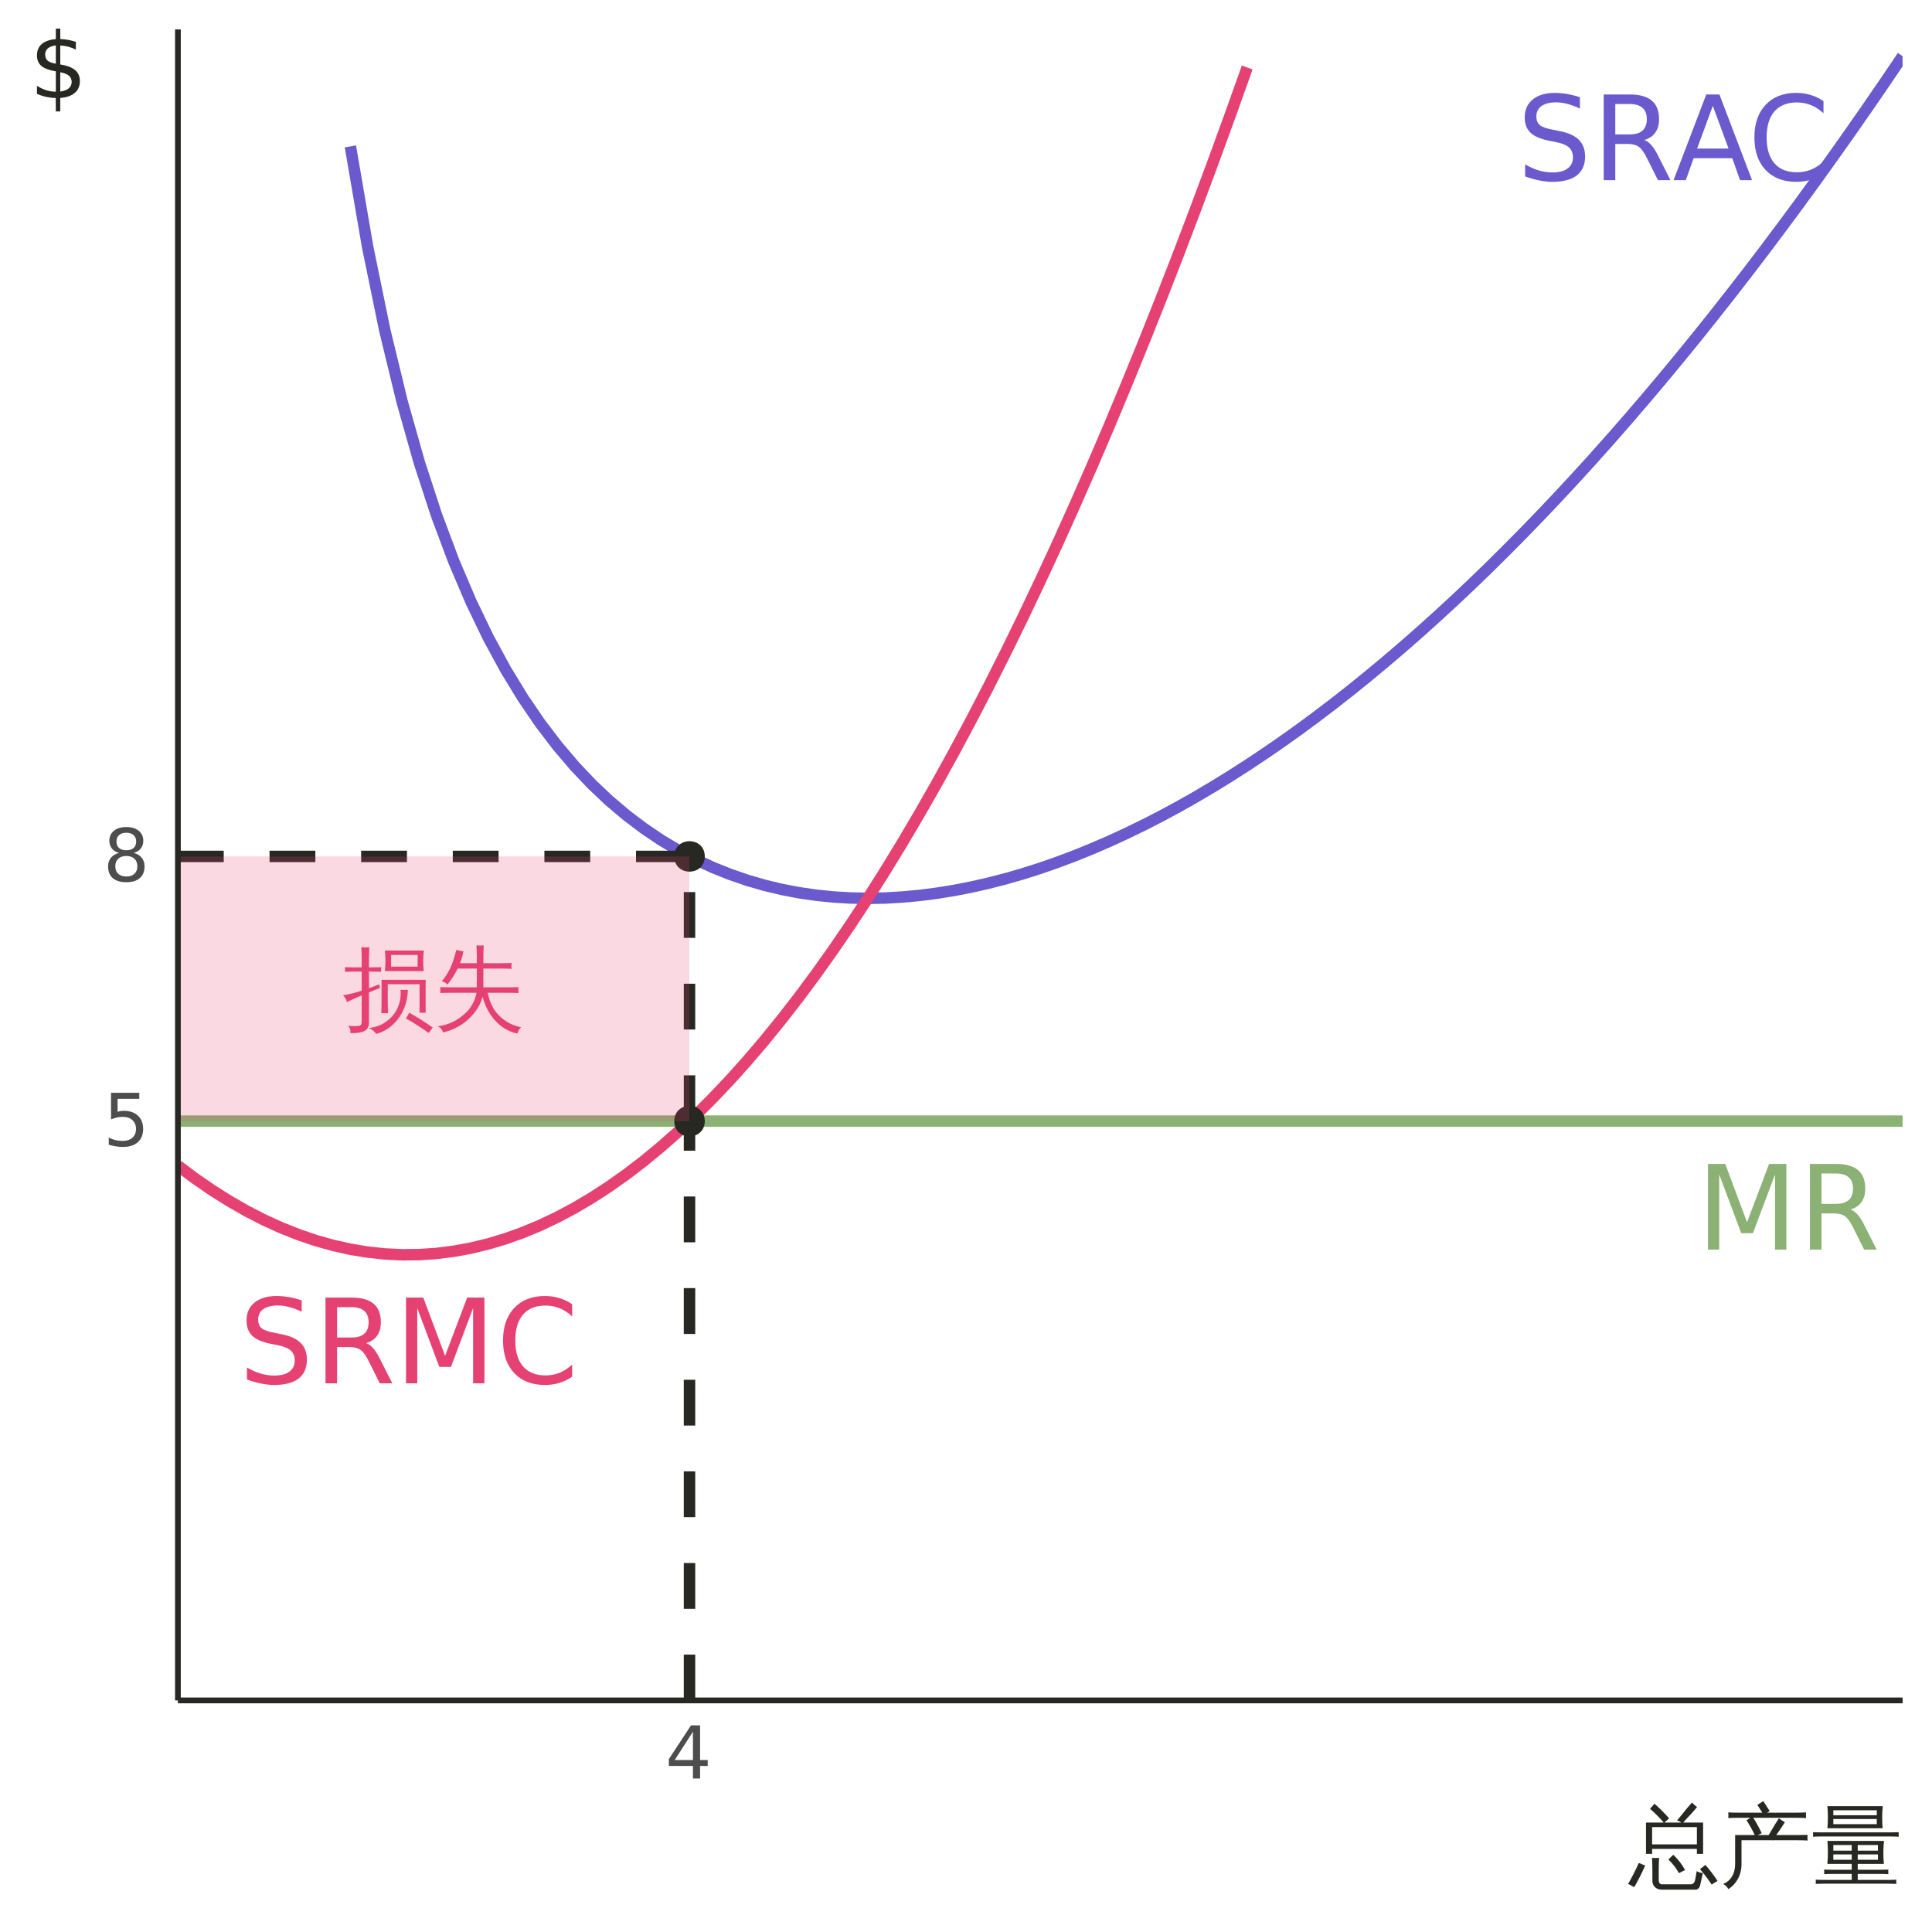
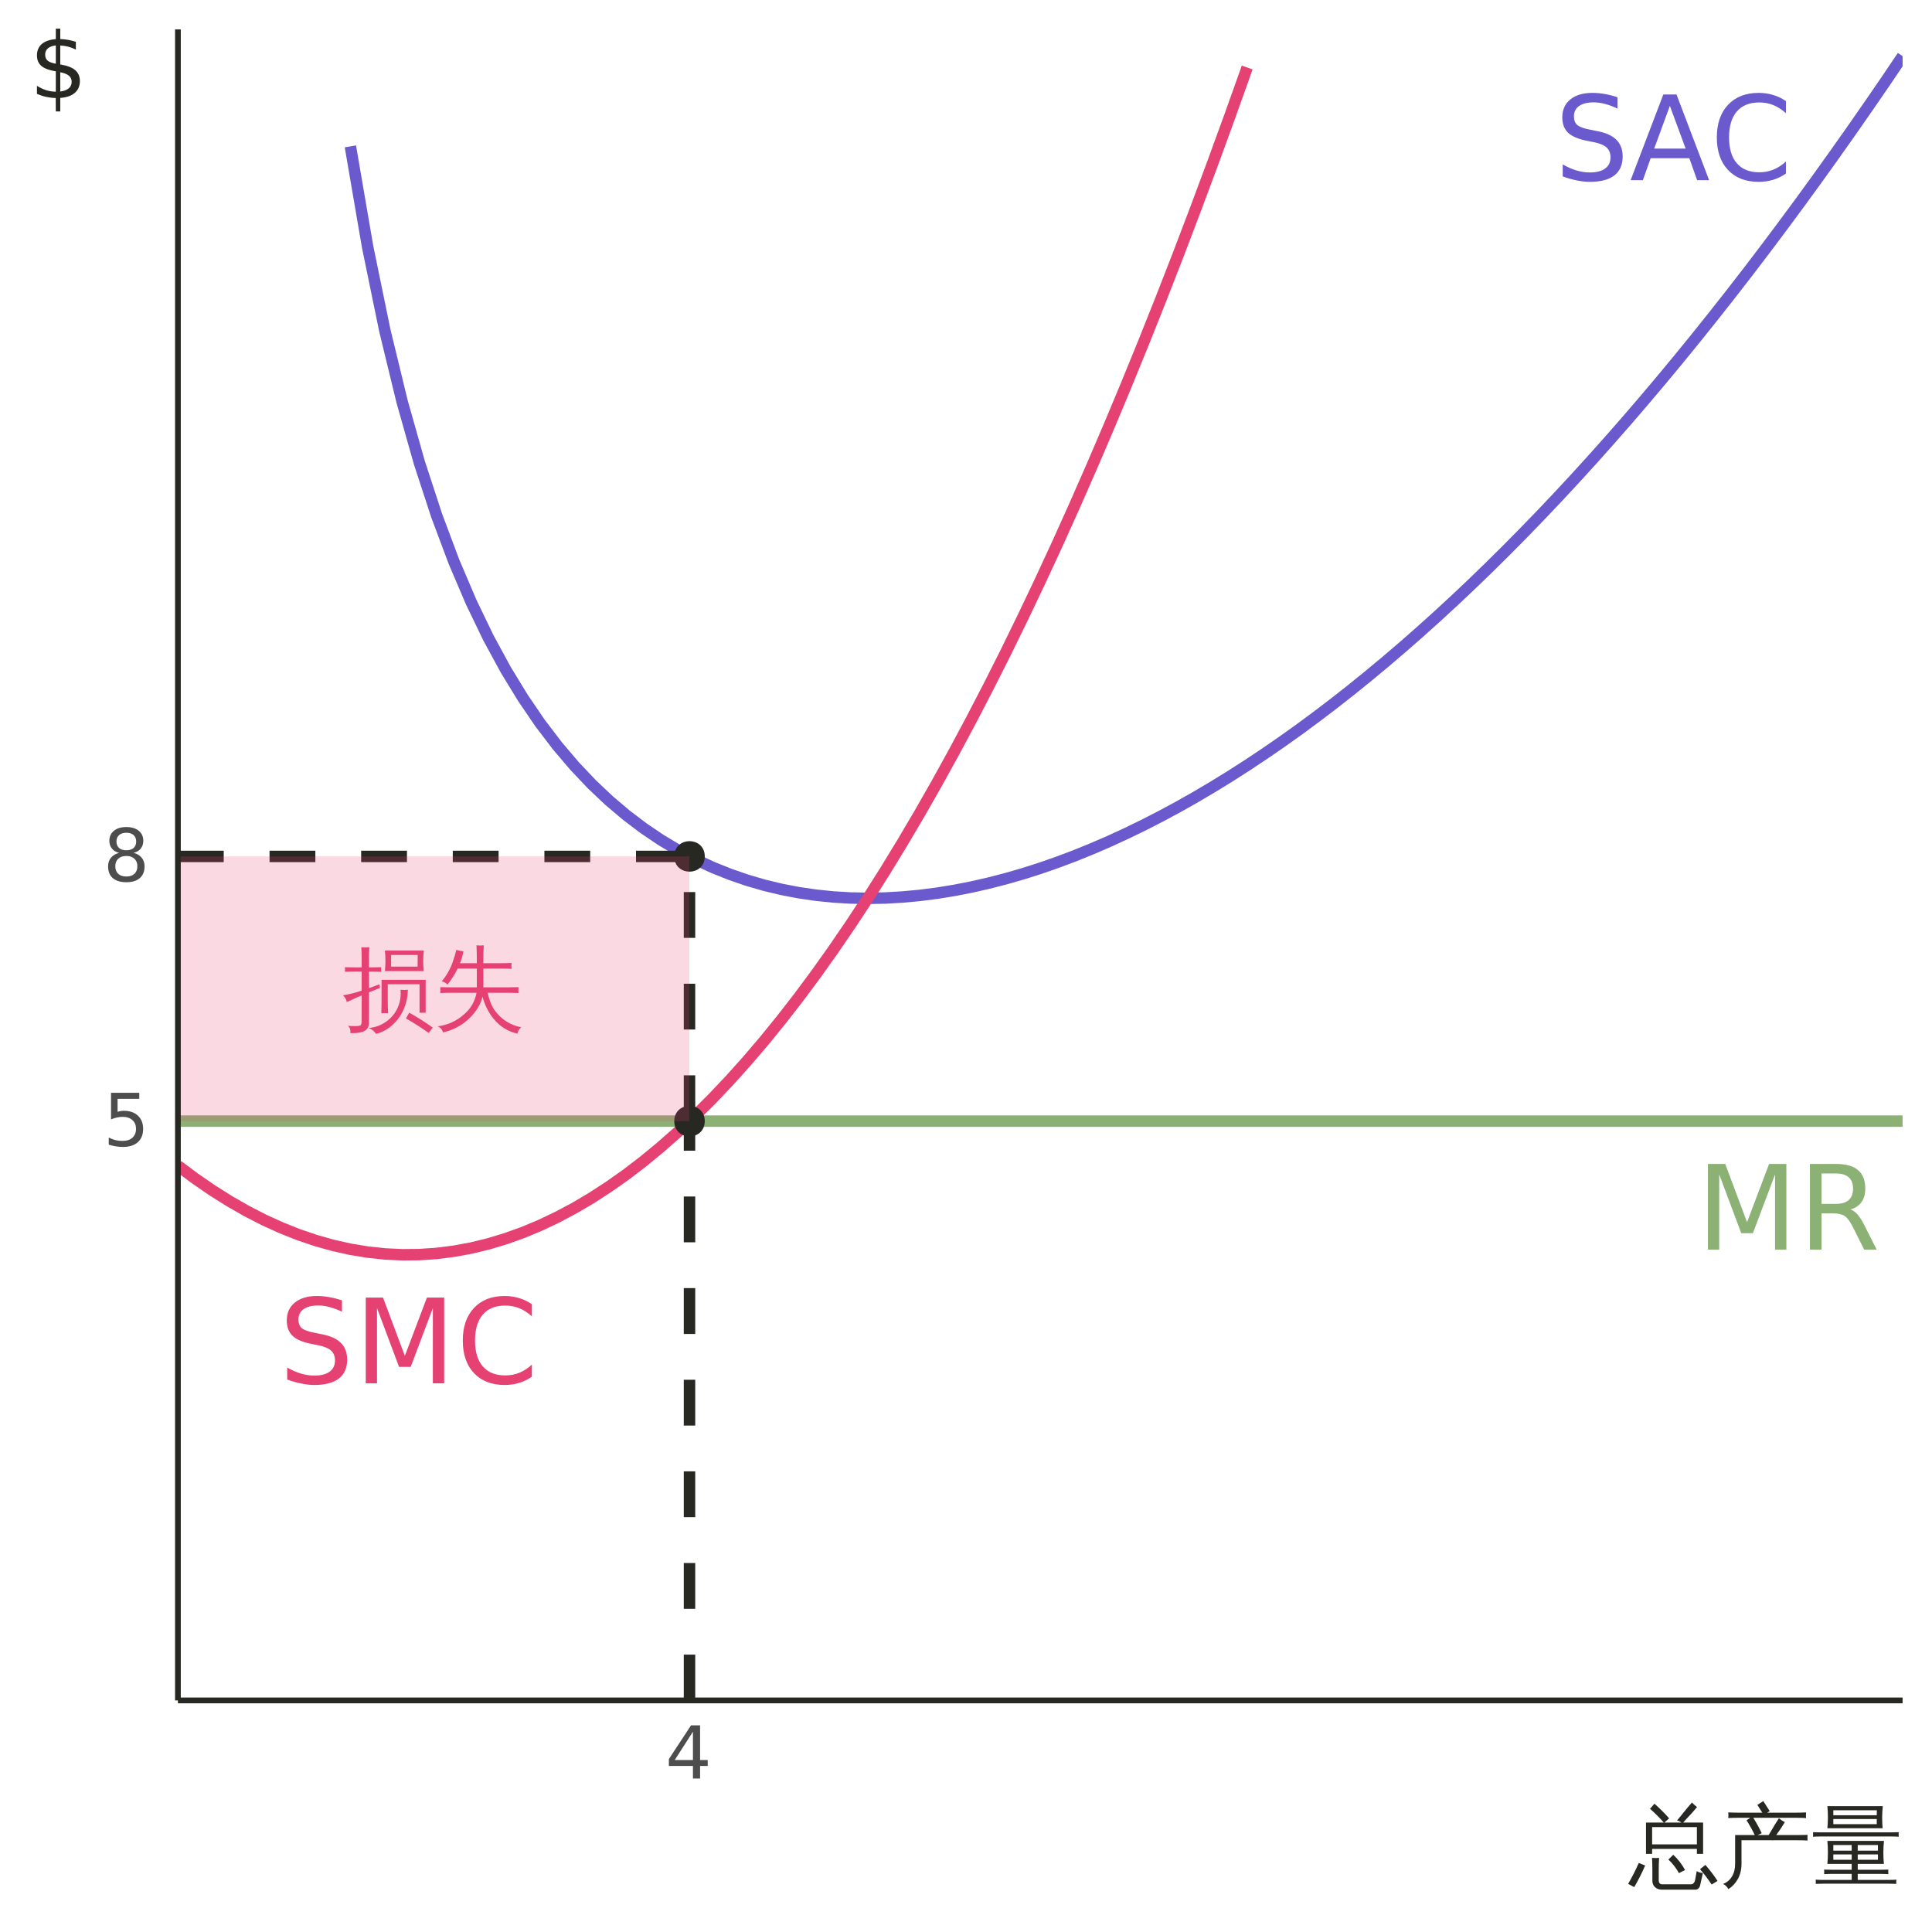
<svg xmlns="http://www.w3.org/2000/svg" xmlns:xlink="http://www.w3.org/1999/xlink" width="360" height="360" viewBox="0 0 360 360">
  <defs>
    <g>
      <g id="glyph-0-0">
        <path d="M 1.094 3.875 L 1.094 -15.453 L 12.047 -15.453 L 12.047 3.875 Z M 2.328 2.656 L 10.828 2.656 L 10.828 -14.219 L 2.328 -14.219 Z M 2.328 2.656 " />
      </g>
      <g id="glyph-0-1">
        <path d="M 11.719 -15.453 L 11.719 -13.344 C 10.906 -13.727 10.133 -14.016 9.406 -14.203 C 8.676 -14.398 7.973 -14.5 7.297 -14.5 C 6.117 -14.5 5.207 -14.27 4.562 -13.812 C 3.926 -13.363 3.609 -12.719 3.609 -11.875 C 3.609 -11.164 3.82 -10.629 4.25 -10.266 C 4.676 -9.91 5.477 -9.625 6.656 -9.406 L 7.969 -9.141 C 9.582 -8.828 10.77 -8.285 11.531 -7.516 C 12.301 -6.742 12.688 -5.707 12.688 -4.406 C 12.688 -2.852 12.164 -1.676 11.125 -0.875 C 10.094 -0.082 8.57 0.312 6.562 0.312 C 5.812 0.312 5.008 0.223 4.156 0.047 C 3.301 -0.117 2.422 -0.367 1.516 -0.703 L 1.516 -2.938 C 2.391 -2.438 3.242 -2.062 4.078 -1.812 C 4.922 -1.562 5.75 -1.438 6.562 -1.438 C 7.801 -1.438 8.754 -1.68 9.422 -2.172 C 10.086 -2.66 10.422 -3.352 10.422 -4.25 C 10.422 -5.031 10.18 -5.641 9.703 -6.078 C 9.223 -6.523 8.438 -6.859 7.344 -7.078 L 6.016 -7.344 C 4.41 -7.656 3.242 -8.156 2.516 -8.844 C 1.797 -9.531 1.438 -10.484 1.438 -11.703 C 1.438 -13.109 1.93 -14.219 2.922 -15.031 C 3.922 -15.852 5.297 -16.266 7.047 -16.266 C 7.797 -16.266 8.555 -16.195 9.328 -16.062 C 10.109 -15.926 10.906 -15.723 11.719 -15.453 Z M 11.719 -15.453 " />
      </g>
      <g id="glyph-0-2">
-         <path d="M 9.719 -7.484 C 10.188 -7.328 10.641 -6.992 11.078 -6.484 C 11.516 -5.973 11.953 -5.266 12.391 -4.359 L 14.594 0 L 12.266 0 L 10.219 -4.094 C 9.695 -5.164 9.188 -5.875 8.688 -6.219 C 8.195 -6.57 7.52 -6.75 6.656 -6.75 L 4.312 -6.75 L 4.312 0 L 2.156 0 L 2.156 -15.969 L 7.031 -15.969 C 8.852 -15.969 10.211 -15.586 11.109 -14.828 C 12.016 -14.066 12.469 -12.914 12.469 -11.375 C 12.469 -10.363 12.234 -9.523 11.766 -8.859 C 11.297 -8.203 10.613 -7.742 9.719 -7.484 Z M 4.312 -14.188 L 4.312 -8.531 L 7.031 -8.531 C 8.07 -8.531 8.859 -8.77 9.391 -9.25 C 9.922 -9.727 10.188 -10.438 10.188 -11.375 C 10.188 -12.301 9.922 -13 9.391 -13.469 C 8.859 -13.945 8.07 -14.188 7.031 -14.188 Z M 4.312 -14.188 " />
+         <path d="M 7.484 -13.844 L 4.562 -5.891 L 10.422 -5.891 Z M 6.266 -15.969 L 8.719 -15.969 L 14.797 0 L 12.562 0 L 11.109 -4.094 L 3.906 -4.094 L 2.453 0 L 0.172 0 Z M 6.266 -15.969 " />
      </g>
      <g id="glyph-0-3">
-         <path d="M 7.484 -13.844 L 4.562 -5.891 L 10.422 -5.891 Z M 6.266 -15.969 L 8.719 -15.969 L 14.797 0 L 12.562 0 L 11.109 -4.094 L 3.906 -4.094 L 2.453 0 L 0.172 0 Z M 6.266 -15.969 " />
+         <path d="M 14.109 -14.734 L 14.109 -12.469 C 13.379 -13.145 12.602 -13.648 11.781 -13.984 C 10.957 -14.316 10.082 -14.484 9.156 -14.484 C 7.332 -14.484 5.938 -13.926 4.969 -12.812 C 4 -11.695 3.516 -10.082 3.516 -7.969 C 3.516 -5.863 4 -4.254 4.969 -3.141 C 5.938 -2.023 7.332 -1.469 9.156 -1.469 C 10.082 -1.469 10.957 -1.633 11.781 -1.969 C 12.602 -2.301 13.379 -2.805 14.109 -3.484 L 14.109 -1.234 C 13.348 -0.711 12.547 -0.32 11.703 -0.062 C 10.859 0.188 9.969 0.312 9.031 0.312 C 6.613 0.312 4.707 -0.426 3.312 -1.906 C 1.926 -3.383 1.234 -5.406 1.234 -7.969 C 1.234 -10.531 1.926 -12.551 3.312 -14.031 C 4.707 -15.52 6.613 -16.266 9.031 -16.266 C 9.988 -16.266 10.891 -16.133 11.734 -15.875 C 12.578 -15.625 13.367 -15.242 14.109 -14.734 Z M 14.109 -14.734 " />
      </g>
      <g id="glyph-0-4">
-         <path d="M 14.109 -14.734 L 14.109 -12.469 C 13.379 -13.145 12.602 -13.648 11.781 -13.984 C 10.957 -14.316 10.082 -14.484 9.156 -14.484 C 7.332 -14.484 5.938 -13.926 4.969 -12.812 C 4 -11.695 3.516 -10.082 3.516 -7.969 C 3.516 -5.863 4 -4.254 4.969 -3.141 C 5.938 -2.023 7.332 -1.469 9.156 -1.469 C 10.082 -1.469 10.957 -1.633 11.781 -1.969 C 12.602 -2.301 13.379 -2.805 14.109 -3.484 L 14.109 -1.234 C 13.348 -0.711 12.547 -0.32 11.703 -0.062 C 10.859 0.188 9.969 0.312 9.031 0.312 C 6.613 0.312 4.707 -0.426 3.312 -1.906 C 1.926 -3.383 1.234 -5.406 1.234 -7.969 C 1.234 -10.531 1.926 -12.551 3.312 -14.031 C 4.707 -15.52 6.613 -16.266 9.031 -16.266 C 9.988 -16.266 10.891 -16.133 11.734 -15.875 C 12.578 -15.625 13.367 -15.242 14.109 -14.734 Z M 14.109 -14.734 " />
+         <path d="M 2.156 -15.969 L 5.375 -15.969 L 9.438 -5.109 L 13.547 -15.969 L 16.766 -15.969 L 16.766 0 L 14.656 0 L 14.656 -14.016 L 10.531 -3.062 L 8.359 -3.062 L 4.25 -14.016 L 4.25 0 L 2.156 0 Z M 2.156 -15.969 " />
      </g>
      <g id="glyph-0-5">
-         <path d="M 2.156 -15.969 L 5.375 -15.969 L 9.438 -5.109 L 13.547 -15.969 L 16.766 -15.969 L 16.766 0 L 14.656 0 L 14.656 -14.016 L 10.531 -3.062 L 8.359 -3.062 L 4.25 -14.016 L 4.25 0 L 2.156 0 Z M 2.156 -15.969 " />
+         <path d="M 9.719 -7.484 C 10.188 -7.328 10.641 -6.992 11.078 -6.484 C 11.516 -5.973 11.953 -5.266 12.391 -4.359 L 14.594 0 L 12.266 0 L 10.219 -4.094 C 9.695 -5.164 9.188 -5.875 8.688 -6.219 C 8.195 -6.57 7.52 -6.75 6.656 -6.75 L 4.312 -6.75 L 4.312 0 L 2.156 0 L 2.156 -15.969 L 7.031 -15.969 C 8.852 -15.969 10.211 -15.586 11.109 -14.828 C 12.016 -14.066 12.469 -12.914 12.469 -11.375 C 12.469 -10.363 12.234 -9.523 11.766 -8.859 C 11.297 -8.203 10.613 -7.742 9.719 -7.484 Z M 4.312 -14.188 L 4.312 -8.531 L 7.031 -8.531 C 8.07 -8.531 8.859 -8.77 9.391 -9.25 C 9.922 -9.727 10.188 -10.438 10.188 -11.375 C 10.188 -12.301 9.922 -13 9.391 -13.469 C 8.859 -13.945 8.07 -14.188 7.031 -14.188 Z M 4.312 -14.188 " />
      </g>
      <g id="glyph-1-0">
        <path d="M 0.562 0 L 0.562 -11.375 L 5.109 -11.375 L 5.109 0 Z M 1.141 -0.562 L 4.531 -0.562 L 4.531 -10.812 L 1.141 -10.812 Z M 1.141 -0.562 " />
      </g>
      <g id="glyph-1-1">
        <path d="M 12.438 -1.484 C 13.938 -0.641 15.395 0.281 16.812 1.281 L 16.078 2.297 C 14.711 1.328 13.297 0.426 11.828 -0.406 Z M 10.812 -5.75 C 11.27 -5.707 11.727 -5.707 12.188 -5.75 C 12.164 -4.508 11.914 -3.32 11.438 -2.188 C 10.957 -1.051 10.266 -0.066 9.359 0.766 C 8.453 1.609 7.422 2.176 6.266 2.469 C 5.922 1.957 5.461 1.594 4.891 1.375 C 6.148 1.258 7.254 0.848 8.203 0.141 C 9.16 -0.555 9.863 -1.426 10.312 -2.469 C 10.758 -3.508 10.926 -4.602 10.812 -5.75 Z M 7.281 -7.609 L 15.5 -7.609 L 15.5 -1.469 L 14.359 -1.469 L 14.359 -6.781 L 8.438 -6.781 L 8.438 -3.688 C 8.438 -2.906 8.457 -2.133 8.5 -1.375 C 8.082 -1.414 7.66 -1.414 7.234 -1.375 C 7.266 -2.133 7.281 -2.906 7.281 -3.688 Z M 7.906 -9.234 C 8.039 -10.516 8.039 -11.789 7.906 -13.062 L 15.156 -13.062 C 15.008 -11.789 15.004 -10.516 15.141 -9.234 Z M 9.062 -12.234 L 9.062 -10.062 L 14 -10.062 L 14.016 -12.234 Z M 0.094 -4.719 C 1.312 -4.914 2.473 -5.207 3.578 -5.594 L 3.578 -9.141 L 2.328 -9.141 C 1.703 -9.141 1.078 -9.129 0.453 -9.109 C 0.484 -9.379 0.484 -9.66 0.453 -9.953 C 1.078 -9.93 1.703 -9.922 2.328 -9.922 L 3.578 -9.922 L 3.578 -11.406 C 3.578 -12.164 3.555 -12.922 3.516 -13.672 C 4.016 -13.629 4.508 -13.629 5 -13.672 C 4.957 -12.922 4.938 -12.164 4.938 -11.406 L 4.938 -9.922 L 7.219 -9.953 C 7.188 -9.66 7.188 -9.379 7.219 -9.109 L 4.938 -9.141 L 4.938 -6.047 L 6.859 -6.766 L 6.984 -6.094 L 4.938 -5.266 L 4.938 0.297 C 4.945 1.254 4.531 1.852 3.688 2.094 C 2.988 2.301 2.242 2.375 1.453 2.312 C 1.547 1.738 1.395 1.289 1 0.969 C 1.395 1 1.848 1.016 2.359 1.016 C 2.879 1.023 3.211 0.977 3.359 0.875 C 3.504 0.781 3.578 0.441 3.578 -0.141 L 3.578 -4.703 L 2.734 -4.344 L 0.812 -3.453 C 0.707 -3.961 0.469 -4.383 0.094 -4.719 Z M 0.094 -4.719 " />
      </g>
      <g id="glyph-1-2">
        <path d="M 3.25 -5.188 C 2.57 -5.188 1.895 -5.172 1.219 -5.141 C 1.25 -5.504 1.25 -5.867 1.219 -6.234 C 1.895 -6.211 2.57 -6.203 3.25 -6.203 L 8.031 -6.203 L 8.031 -9.703 L 4.469 -9.703 C 3.977 -8.703 3.344 -7.703 2.562 -6.703 C 2.281 -7.023 1.926 -7.234 1.5 -7.328 C 2.438 -8.453 3.129 -9.688 3.578 -11.031 C 3.828 -11.738 4.039 -12.457 4.219 -13.188 C 4.645 -13.051 5.082 -12.961 5.531 -12.922 C 5.406 -12.18 5.195 -11.441 4.906 -10.703 L 8.031 -10.703 L 8.031 -11.547 C 8.031 -12.379 8.008 -13.207 7.969 -14.031 C 8.414 -13.977 8.867 -13.977 9.328 -14.031 C 9.273 -13.207 9.25 -12.379 9.25 -11.547 L 9.25 -10.703 L 12.469 -10.703 C 13.156 -10.703 13.836 -10.719 14.516 -10.75 C 14.461 -10.383 14.461 -10.02 14.516 -9.656 C 13.836 -9.688 13.156 -9.703 12.469 -9.703 L 9.25 -9.703 L 9.25 -6.203 L 13.766 -6.203 C 14.441 -6.203 15.117 -6.211 15.797 -6.234 C 15.766 -5.867 15.766 -5.504 15.797 -5.141 C 15.117 -5.172 14.441 -5.188 13.766 -5.188 L 10.047 -5.188 C 10.367 -3.781 10.82 -2.672 11.406 -1.859 C 12 -1.047 12.711 -0.375 13.547 0.156 C 14.379 0.688 15.301 1.047 16.312 1.234 C 15.938 1.547 15.695 1.941 15.594 2.422 C 13.539 1.961 11.879 0.797 10.609 -1.078 C 9.93 -2.078 9.426 -3.203 9.094 -4.453 C 8.957 -3.91 8.758 -3.383 8.5 -2.875 C 7.988 -1.895 7.301 -1.016 6.438 -0.234 C 5.082 0.984 3.516 1.797 1.734 2.203 C 1.578 1.648 1.238 1.27 0.719 1.062 C 2.594 0.832 4.238 0.086 5.656 -1.172 C 6.883 -2.211 7.66 -3.551 7.984 -5.188 Z M 3.25 -5.188 " />
      </g>
      <g id="glyph-2-0">
        <path d="M 0.672 2.406 L 0.672 -9.578 L 7.469 -9.578 L 7.469 2.406 Z M 1.438 1.641 L 6.719 1.641 L 6.719 -8.828 L 1.438 -8.828 Z M 1.438 1.641 " />
      </g>
      <g id="glyph-2-1">
        <path d="M 1.469 -9.906 L 6.734 -9.906 L 6.734 -8.781 L 2.688 -8.781 L 2.688 -6.359 C 2.883 -6.422 3.082 -6.469 3.281 -6.5 C 3.477 -6.531 3.672 -6.547 3.859 -6.547 C 4.961 -6.547 5.836 -6.242 6.484 -5.641 C 7.129 -5.035 7.453 -4.211 7.453 -3.172 C 7.453 -2.109 7.117 -1.281 6.453 -0.688 C 5.797 -0.102 4.863 0.188 3.656 0.188 C 3.238 0.188 2.812 0.148 2.375 0.078 C 1.945 0.016 1.504 -0.086 1.047 -0.234 L 1.047 -1.578 C 1.441 -1.359 1.852 -1.195 2.281 -1.094 C 2.707 -0.988 3.156 -0.938 3.625 -0.938 C 4.395 -0.938 5.004 -1.133 5.453 -1.531 C 5.898 -1.938 6.125 -2.484 6.125 -3.172 C 6.125 -3.867 5.898 -4.414 5.453 -4.812 C 5.004 -5.219 4.395 -5.422 3.625 -5.422 C 3.27 -5.422 2.914 -5.379 2.562 -5.297 C 2.207 -5.223 1.844 -5.102 1.469 -4.938 Z M 1.469 -9.906 " />
      </g>
      <g id="glyph-2-2">
        <path d="M 4.328 -4.703 C 3.68 -4.703 3.176 -4.531 2.812 -4.188 C 2.445 -3.852 2.266 -3.383 2.266 -2.781 C 2.266 -2.188 2.445 -1.719 2.812 -1.375 C 3.176 -1.039 3.68 -0.875 4.328 -0.875 C 4.961 -0.875 5.461 -1.039 5.828 -1.375 C 6.191 -1.719 6.375 -2.188 6.375 -2.781 C 6.375 -3.383 6.191 -3.852 5.828 -4.188 C 5.461 -4.531 4.961 -4.703 4.328 -4.703 Z M 2.984 -5.281 C 2.41 -5.414 1.961 -5.68 1.641 -6.078 C 1.316 -6.473 1.156 -6.953 1.156 -7.516 C 1.156 -8.305 1.438 -8.93 2 -9.391 C 2.562 -9.859 3.336 -10.094 4.328 -10.094 C 5.305 -10.094 6.078 -9.859 6.641 -9.391 C 7.203 -8.93 7.484 -8.305 7.484 -7.516 C 7.484 -6.953 7.32 -6.473 7 -6.078 C 6.688 -5.68 6.242 -5.414 5.672 -5.281 C 6.316 -5.125 6.816 -4.828 7.172 -4.391 C 7.535 -3.953 7.719 -3.414 7.719 -2.781 C 7.719 -1.82 7.422 -1.086 6.828 -0.578 C 6.242 -0.066 5.41 0.188 4.328 0.188 C 3.234 0.188 2.391 -0.066 1.797 -0.578 C 1.211 -1.086 0.922 -1.82 0.922 -2.781 C 0.922 -3.414 1.102 -3.953 1.469 -4.391 C 1.832 -4.828 2.336 -5.125 2.984 -5.281 Z M 2.484 -7.391 C 2.484 -6.879 2.645 -6.477 2.969 -6.188 C 3.289 -5.906 3.742 -5.766 4.328 -5.766 C 4.898 -5.766 5.348 -5.906 5.672 -6.188 C 5.992 -6.477 6.156 -6.879 6.156 -7.391 C 6.156 -7.91 5.992 -8.312 5.672 -8.594 C 5.348 -8.883 4.898 -9.031 4.328 -9.031 C 3.742 -9.031 3.289 -8.883 2.969 -8.594 C 2.645 -8.312 2.484 -7.91 2.484 -7.391 Z M 2.484 -7.391 " />
      </g>
      <g id="glyph-2-3">
        <path d="M 5.141 -8.734 L 1.75 -3.453 L 5.141 -3.453 Z M 4.781 -9.906 L 6.469 -9.906 L 6.469 -3.453 L 7.891 -3.453 L 7.891 -2.344 L 6.469 -2.344 L 6.469 0 L 5.141 0 L 5.141 -2.344 L 0.656 -2.344 L 0.656 -3.625 Z M 4.781 -9.906 " />
      </g>
      <g id="glyph-3-0">
        <path d="M 0.562 0 L 0.562 -11.328 L 5.078 -11.328 L 5.078 0 Z M 1.125 -0.562 L 4.516 -0.562 L 4.516 -10.766 L 1.125 -10.766 Z M 1.125 -0.562 " />
      </g>
      <g id="glyph-3-1">
        <path d="M 4.328 -4.453 L 3.188 -4.453 L 3.188 -10.281 L 6.5 -10.281 C 5.707 -11.195 4.852 -12.051 3.938 -12.844 L 4.766 -13.797 C 5.734 -12.941 6.645 -12.031 7.5 -11.062 L 6.609 -10.281 L 9.766 -10.281 C 9.523 -10.477 9.258 -10.609 8.969 -10.672 L 9.75 -11.609 C 10.414 -12.441 10.758 -12.867 10.781 -12.891 L 11.75 -14.016 C 12.039 -13.703 12.359 -13.422 12.703 -13.172 L 11.734 -12.047 L 10.625 -10.859 L 10.125 -10.281 L 13.828 -10.281 L 13.828 -4.453 L 12.672 -4.453 L 12.672 -5.375 L 4.328 -5.375 Z M 12.672 -9.438 L 4.328 -9.438 L 4.328 -6.219 L 12.672 -6.219 Z M 15.422 1.266 C 14.754 0.254 14.031 -0.695 13.25 -1.594 L 14.25 -2.391 C 15.07 -1.461 15.828 -0.469 16.516 0.594 Z M 9.328 -0.859 C 8.797 -1.816 8.141 -2.66 7.359 -3.391 L 8.266 -4.281 C 9.141 -3.469 9.875 -2.52 10.469 -1.438 Z M 12.641 -1.234 C 12.953 -1.035 13.332 -0.914 13.781 -0.875 L 13.297 1.328 C 13.254 1.578 13.156 1.785 13 1.953 C 12.844 2.129 12.656 2.219 12.438 2.219 L 6.125 2.219 C 5.625 2.219 5.207 2.066 4.875 1.766 C 4.539 1.461 4.375 1.055 4.375 0.547 L 4.375 -1.391 C 4.375 -2.172 4.352 -2.941 4.312 -3.703 C 4.75 -3.66 5.188 -3.66 5.625 -3.703 C 5.582 -2.941 5.562 -2.172 5.562 -1.391 L 5.562 0.547 C 5.562 0.723 5.613 0.879 5.719 1.016 C 5.832 1.148 5.973 1.219 6.141 1.219 L 11.594 1.219 C 11.781 1.219 11.938 1.145 12.062 1 C 12.195 0.863 12.285 0.691 12.328 0.484 Z M -0.141 1.141 C 0.586 -0.109 1.25 -1.406 1.844 -2.75 L 3.031 -2.281 C 2.426 -0.883 1.75 0.457 1 1.75 Z M -0.141 1.141 " />
      </g>
      <g id="glyph-3-2">
        <path d="M 2.797 -2.609 L 2.797 -7.953 L 6.453 -7.953 C 6.004 -8.898 5.492 -9.816 4.922 -10.703 L 5.625 -11.172 L 3.453 -11.172 C 2.805 -11.172 2.16 -11.156 1.516 -11.125 C 1.555 -11.477 1.555 -11.828 1.516 -12.172 C 2.16 -12.141 2.805 -12.125 3.453 -12.125 L 7.859 -12.125 L 6.938 -13.578 L 8.047 -14.281 L 9.234 -12.422 L 8.766 -12.125 L 14.094 -12.125 C 14.738 -12.125 15.379 -12.141 16.016 -12.172 C 15.984 -11.828 15.984 -11.477 16.016 -11.125 C 15.379 -11.156 14.738 -11.172 14.094 -11.172 L 6.172 -11.172 C 6.766 -10.242 7.289 -9.285 7.75 -8.297 L 6.984 -7.953 L 9.047 -7.953 L 10.156 -9.828 L 10.953 -11.078 C 11.297 -10.797 11.664 -10.555 12.062 -10.359 C 11.812 -9.941 11.547 -9.523 11.266 -9.109 L 10.453 -7.953 L 14.359 -7.953 C 15.016 -7.953 15.66 -7.961 16.297 -7.984 C 16.266 -7.641 16.266 -7.289 16.297 -6.938 C 15.66 -6.969 15.016 -6.984 14.359 -6.984 L 9.844 -6.984 L 9.797 -6.922 C 9.773 -6.941 9.75 -6.961 9.719 -6.984 L 3.984 -6.984 L 3.984 -2.609 C 3.984 -1.523 3.758 -0.582 3.312 0.219 C 2.863 1.031 2.27 1.664 1.531 2.125 C 1.32 1.688 0.992 1.363 0.547 1.156 C 1.242 0.895 1.789 0.441 2.188 -0.203 C 2.594 -0.848 2.797 -1.648 2.797 -2.609 Z M 2.797 -2.609 " />
      </g>
      <g id="glyph-3-3">
        <path d="M 15.844 0.359 C 15.801 0.617 15.801 0.879 15.844 1.141 C 15.363 1.117 14.883 1.109 14.406 1.109 L 2.219 1.109 C 1.75 1.109 1.281 1.117 0.812 1.141 C 0.832 0.879 0.832 0.617 0.812 0.359 C 1.281 0.391 1.75 0.406 2.219 0.406 L 7.516 0.406 L 7.516 -0.719 L 3.938 -0.719 C 3.414 -0.719 2.895 -0.703 2.375 -0.672 C 2.406 -0.953 2.406 -1.234 2.375 -1.516 C 2.895 -1.492 3.414 -1.484 3.938 -1.484 L 7.516 -1.484 L 7.516 -2.578 L 2.984 -2.578 C 3.117 -4.004 3.117 -5.43 2.984 -6.859 L 13.531 -6.859 C 13.383 -5.43 13.379 -4.004 13.516 -2.578 L 8.641 -2.578 L 8.641 -1.484 L 12.797 -1.484 C 13.316 -1.484 13.832 -1.492 14.344 -1.516 C 14.32 -1.234 14.32 -0.953 14.344 -0.672 C 13.832 -0.703 13.316 -0.719 12.797 -0.719 L 8.641 -0.719 L 8.641 0.406 L 14.406 0.406 C 14.883 0.406 15.363 0.391 15.844 0.359 Z M 16.281 -8.484 C 16.258 -8.203 16.258 -7.922 16.281 -7.641 C 15.77 -7.672 15.258 -7.688 14.75 -7.688 L 1.859 -7.688 C 1.336 -7.688 0.82 -7.672 0.312 -7.641 C 0.332 -7.922 0.332 -8.203 0.312 -8.484 C 0.832 -8.461 1.348 -8.453 1.859 -8.453 L 14.75 -8.453 C 15.25 -8.453 15.758 -8.461 16.281 -8.484 Z M 2.984 -9.219 C 3.117 -10.602 3.117 -11.977 2.984 -13.344 L 13.312 -13.344 C 13.164 -11.977 13.156 -10.602 13.281 -9.219 Z M 8.641 -5.047 L 12.406 -5.047 L 12.406 -6.094 L 8.641 -6.094 Z M 7.516 -5.047 L 7.516 -6.094 L 4.094 -6.094 L 4.094 -5.047 Z M 8.641 -4.344 L 8.641 -3.344 L 12.406 -3.344 L 12.406 -4.344 Z M 7.516 -4.344 L 4.094 -4.344 L 4.094 -3.344 L 7.516 -3.344 Z M 4.094 -12.578 L 4.094 -11.641 L 12.188 -11.641 L 12.203 -12.578 Z M 4.094 -10.938 L 4.094 -9.984 L 12.188 -9.984 L 12.188 -10.938 Z M 4.094 -10.938 " />
      </g>
      <g id="glyph-4-0">
        <path d="M 0.844 3 L 0.844 -11.984 L 9.344 -11.984 L 9.344 3 Z M 1.797 2.062 L 8.406 2.062 L 8.406 -11.031 L 1.797 -11.031 Z M 1.797 2.062 " />
      </g>
      <g id="glyph-4-1">
        <path d="M 5.75 2.5 L 4.922 2.5 L 4.906 0 C 4.32 -0.008 3.738 -0.078 3.156 -0.203 C 2.582 -0.328 2 -0.516 1.406 -0.766 L 1.406 -2.266 C 1.977 -1.91 2.551 -1.641 3.125 -1.453 C 3.707 -1.273 4.305 -1.18 4.922 -1.172 L 4.922 -4.969 C 3.691 -5.164 2.797 -5.5 2.234 -5.969 C 1.68 -6.445 1.406 -7.102 1.406 -7.938 C 1.406 -8.832 1.707 -9.539 2.312 -10.062 C 2.914 -10.582 3.785 -10.883 4.922 -10.969 L 4.922 -12.922 L 5.75 -12.922 L 5.75 -10.984 C 6.258 -10.961 6.754 -10.91 7.234 -10.828 C 7.711 -10.742 8.188 -10.625 8.656 -10.469 L 8.656 -9.016 C 8.188 -9.254 7.711 -9.438 7.234 -9.562 C 6.754 -9.688 6.258 -9.758 5.75 -9.781 L 5.75 -6.25 C 7 -6.051 7.922 -5.703 8.516 -5.203 C 9.109 -4.703 9.406 -4.02 9.406 -3.156 C 9.406 -2.227 9.086 -1.492 8.453 -0.953 C 7.828 -0.41 6.926 -0.098 5.75 -0.016 Z M 4.922 -6.391 L 4.922 -9.797 C 4.273 -9.723 3.781 -9.539 3.438 -9.25 C 3.102 -8.957 2.938 -8.566 2.938 -8.078 C 2.938 -7.598 3.094 -7.223 3.406 -6.953 C 3.719 -6.691 4.223 -6.504 4.922 -6.391 Z M 5.75 -4.797 L 5.75 -1.203 C 6.445 -1.297 6.973 -1.492 7.328 -1.797 C 7.691 -2.109 7.875 -2.508 7.875 -3 C 7.875 -3.488 7.703 -3.875 7.359 -4.156 C 7.016 -4.445 6.477 -4.66 5.75 -4.797 Z M 5.75 -4.797 " />
      </g>
    </g>
    <clipPath id="clip-0">
      <path clip-rule="nonzero" d="M 64 9 L 354.523 9 L 354.523 169 L 64 169 Z M 64 9 " />
    </clipPath>
    <clipPath id="clip-1">
      <path clip-rule="nonzero" d="M 33.152 11 L 234 11 L 234 235 L 33.152 235 Z M 33.152 11 " />
    </clipPath>
    <clipPath id="clip-2">
      <path clip-rule="nonzero" d="M 33.152 207 L 354.523 207 L 354.523 210 L 33.152 210 Z M 33.152 207 " />
    </clipPath>
    <clipPath id="clip-3">
      <path clip-rule="nonzero" d="M 127 207 L 130 207 L 130 316.852 L 127 316.852 Z M 127 207 " />
    </clipPath>
    <clipPath id="clip-4">
      <path clip-rule="nonzero" d="M 33.152 158 L 130 158 L 130 161 L 33.152 161 Z M 33.152 158 " />
    </clipPath>
    <clipPath id="clip-5">
      <path clip-rule="nonzero" d="M 33.152 159 L 129 159 L 129 209 L 33.152 209 Z M 33.152 159 " />
    </clipPath>
  </defs>
  <rect x="-36" y="-36" width="432" height="432" fill="rgb(100%, 100%, 100%)" fill-opacity="1" />
  <g clip-path="url(#clip-0)">
    <path fill="none" stroke-width="2.134" stroke-linecap="butt" stroke-linejoin="round" stroke="rgb(41.569%, 35.294%, 80.392%)" stroke-opacity="1" stroke-miterlimit="10" d="M 65.289 27.273 L 68.5 45.984 L 71.715 61.609 L 74.93 74.852 L 78.141 86.203 L 81.355 96.035 L 84.57 104.621 L 87.785 112.164 L 90.996 118.832 L 94.211 124.754 L 97.426 130.027 L 100.637 134.742 L 103.852 138.961 L 107.066 142.742 L 110.281 146.137 L 113.492 149.176 L 116.707 151.898 L 119.922 154.332 L 123.133 156.504 L 126.348 158.426 L 129.562 160.125 L 132.773 161.617 L 135.988 162.906 L 139.203 164.016 L 142.418 164.953 L 145.629 165.723 L 148.844 166.34 L 152.059 166.809 L 155.27 167.137 L 158.484 167.328 L 161.699 167.391 L 164.914 167.332 L 168.125 167.148 L 171.34 166.852 L 174.555 166.441 L 177.766 165.922 L 180.98 165.297 L 184.195 164.566 L 187.41 163.738 L 190.621 162.812 L 193.836 161.789 L 197.051 160.668 L 200.262 159.461 L 203.477 158.156 L 206.691 156.77 L 209.902 155.289 L 213.117 153.727 L 216.332 152.078 L 219.547 150.348 L 222.758 148.531 L 225.973 146.633 L 229.188 144.656 L 232.398 142.598 L 235.613 140.461 L 238.828 138.246 L 242.043 135.957 L 245.254 133.586 L 248.469 131.141 L 251.684 128.621 L 254.895 126.023 L 258.109 123.355 L 261.324 120.609 L 264.535 117.793 L 267.75 114.902 L 270.965 111.941 L 274.18 108.906 L 277.391 105.801 L 280.605 102.621 L 283.82 99.371 L 287.031 96.055 L 290.246 92.664 L 293.461 89.203 L 296.676 85.672 L 299.887 82.074 L 303.102 78.406 L 306.316 74.668 L 309.527 70.863 L 312.742 66.988 L 315.957 63.043 L 319.168 59.031 L 322.383 54.953 L 325.598 50.805 L 328.812 46.59 L 332.023 42.309 L 335.238 37.961 L 338.453 33.543 L 341.664 29.059 L 344.879 24.512 L 348.094 19.895 L 351.309 15.211 L 354.52 10.461 " />
  </g>
  <g fill="rgb(41.569%, 35.294%, 80.392%)" fill-opacity="1">
-     <use xlink:href="#glyph-0-1" x="282.672" y="33.573" />
-     <use xlink:href="#glyph-0-2" x="296.672" y="33.573" />
-     <use xlink:href="#glyph-0-3" x="311.672" y="33.573" />
-     <use xlink:href="#glyph-0-4" x="325.672" y="33.573" />
+     <use xlink:href="#glyph-0-1" x="289.672" y="33.573" />
+     <use xlink:href="#glyph-0-2" x="303.672" y="33.573" />
+     <use xlink:href="#glyph-0-3" x="318.672" y="33.573" />
  </g>
  <g clip-path="url(#clip-1)">
    <path fill="none" stroke-width="2.134" stroke-linecap="butt" stroke-linejoin="round" stroke="rgb(90.196%, 25.49%, 45.098%)" stroke-opacity="1" stroke-miterlimit="10" d="M 33.152 217.211 L 36.363 219.609 L 39.578 221.82 L 42.793 223.844 L 46.004 225.68 L 49.219 227.332 L 52.434 228.793 L 55.648 230.07 L 58.859 231.16 L 62.074 232.062 L 65.289 232.781 L 68.5 233.309 L 71.715 233.652 L 74.93 233.809 L 78.141 233.777 L 81.355 233.559 L 84.57 233.152 L 87.785 232.562 L 90.996 231.781 L 94.211 230.816 L 97.426 229.664 L 100.637 228.328 L 103.852 226.801 L 107.066 225.09 L 110.281 223.188 L 113.492 221.102 L 116.707 218.832 L 119.922 216.371 L 123.133 213.723 L 126.348 210.891 L 129.562 207.871 L 132.773 204.664 L 135.988 201.27 L 139.203 197.688 L 142.418 193.922 L 145.629 189.965 L 148.844 185.824 L 152.059 181.496 L 155.27 176.98 L 158.484 172.281 L 161.699 167.391 L 164.914 162.316 L 168.125 157.055 L 171.34 151.605 L 174.555 145.969 L 177.766 140.148 L 180.98 134.137 L 184.195 127.941 L 187.41 121.559 L 190.621 114.988 L 193.836 108.23 L 197.051 101.289 L 200.262 94.156 L 203.477 86.84 L 206.691 79.336 L 209.902 71.645 L 213.117 63.77 L 216.332 55.703 L 219.547 47.453 L 222.758 39.016 L 225.973 30.391 L 229.188 21.578 L 232.398 12.578 " />
  </g>
  <g fill="rgb(90.196%, 25.49%, 45.098%)" fill-opacity="1">
-     <use xlink:href="#glyph-0-1" x="44.5" y="257.757" />
-     <use xlink:href="#glyph-0-2" x="58.5" y="257.757" />
-     <use xlink:href="#glyph-0-5" x="73.5" y="257.757" />
-     <use xlink:href="#glyph-0-4" x="92.5" y="257.757" />
+     <use xlink:href="#glyph-0-1" x="52" y="257.757" />
+     <use xlink:href="#glyph-0-4" x="66" y="257.757" />
+     <use xlink:href="#glyph-0-3" x="85" y="257.757" />
  </g>
  <g clip-path="url(#clip-2)">
    <path fill="none" stroke-width="2.134" stroke-linecap="butt" stroke-linejoin="round" stroke="rgb(54.51%, 69.412%, 45.49%)" stroke-opacity="1" stroke-miterlimit="10" d="M 33.152 208.906 L 354.52 208.906 " />
  </g>
  <g fill="rgb(54.51%, 69.412%, 45.49%)" fill-opacity="1">
-     <use xlink:href="#glyph-0-5" x="316.098" y="232.851" />
-     <use xlink:href="#glyph-0-2" x="335.098" y="232.851" />
+     <use xlink:href="#glyph-0-4" x="316.098" y="232.851" />
+     <use xlink:href="#glyph-0-5" x="335.098" y="232.851" />
  </g>
  <path fill-rule="nonzero" fill="rgb(15.294%, 15.686%, 13.333%)" fill-opacity="1" stroke-width="0.709" stroke-linecap="round" stroke-linejoin="round" stroke="rgb(15.294%, 15.686%, 13.333%)" stroke-opacity="1" stroke-miterlimit="10" d="M 130.969 208.906 C 130.969 212.227 125.992 212.227 125.992 208.906 C 125.992 205.59 130.969 205.59 130.969 208.906 " />
  <g clip-path="url(#clip-3)">
    <path fill="none" stroke-width="2.134" stroke-linecap="butt" stroke-linejoin="round" stroke="rgb(15.294%, 15.686%, 13.333%)" stroke-opacity="1" stroke-dasharray="8.536 8.536" stroke-miterlimit="10" d="M 128.48 316.848 L 128.48 208.906 " />
  </g>
  <path fill-rule="nonzero" fill="rgb(15.294%, 15.686%, 13.333%)" fill-opacity="1" stroke-width="0.709" stroke-linecap="round" stroke-linejoin="round" stroke="rgb(15.294%, 15.686%, 13.333%)" stroke-opacity="1" stroke-miterlimit="10" d="M 130.969 159.578 C 130.969 162.898 125.992 162.898 125.992 159.578 C 125.992 156.262 130.969 156.262 130.969 159.578 " />
  <g clip-path="url(#clip-4)">
    <path fill="none" stroke-width="2.134" stroke-linecap="butt" stroke-linejoin="round" stroke="rgb(15.294%, 15.686%, 13.333%)" stroke-opacity="1" stroke-dasharray="8.536 8.536" stroke-miterlimit="10" d="M 33.152 159.578 L 128.48 159.578 " />
  </g>
  <path fill="none" stroke-width="2.134" stroke-linecap="butt" stroke-linejoin="round" stroke="rgb(15.294%, 15.686%, 13.333%)" stroke-opacity="1" stroke-dasharray="8.536 8.536" stroke-miterlimit="10" d="M 128.48 208.906 L 128.48 159.578 " />
  <g clip-path="url(#clip-5)">
    <path fill-rule="nonzero" fill="rgb(90.196%, 25.49%, 45.098%)" fill-opacity="0.2" d="M 33.152 159.578 L 128.449 159.578 L 128.449 208.906 L 33.152 208.906 Z M 33.152 159.578 " />
  </g>
  <g fill="rgb(90.196%, 25.49%, 45.098%)" fill-opacity="1">
    <use xlink:href="#glyph-1-1" x="63.816" y="190.18" />
    <use xlink:href="#glyph-1-2" x="80.816" y="190.18" />
  </g>
  <path fill="none" stroke-width="1.067" stroke-linecap="butt" stroke-linejoin="round" stroke="rgb(15.294%, 15.686%, 13.333%)" stroke-opacity="1" stroke-miterlimit="10" d="M 33.152 316.848 L 33.152 5.48 " />
  <g fill="rgb(30.196%, 30.196%, 30.196%)" fill-opacity="1">
    <use xlink:href="#glyph-2-1" x="19.219" y="213.529" />
  </g>
  <g fill="rgb(30.196%, 30.196%, 30.196%)" fill-opacity="1">
    <use xlink:href="#glyph-2-2" x="19.219" y="164.201" />
  </g>
  <path fill="none" stroke-width="1.067" stroke-linecap="butt" stroke-linejoin="round" stroke="rgb(15.294%, 15.686%, 13.333%)" stroke-opacity="1" stroke-miterlimit="10" d="M 33.152 316.848 L 354.52 316.848 " />
  <g fill="rgb(30.196%, 30.196%, 30.196%)" fill-opacity="1">
    <use xlink:href="#glyph-2-3" x="123.98" y="331.404" />
  </g>
  <g fill="rgb(15.294%, 15.686%, 13.333%)" fill-opacity="1">
    <use xlink:href="#glyph-3-1" x="303.52" y="349.889" />
    <use xlink:href="#glyph-3-2" x="320.52" y="349.889" />
    <use xlink:href="#glyph-3-3" x="337.52" y="349.889" />
  </g>
  <g fill="rgb(15.294%, 15.686%, 13.333%)" fill-opacity="1">
    <use xlink:href="#glyph-4-1" x="5.48" y="18.261" />
  </g>
</svg>
